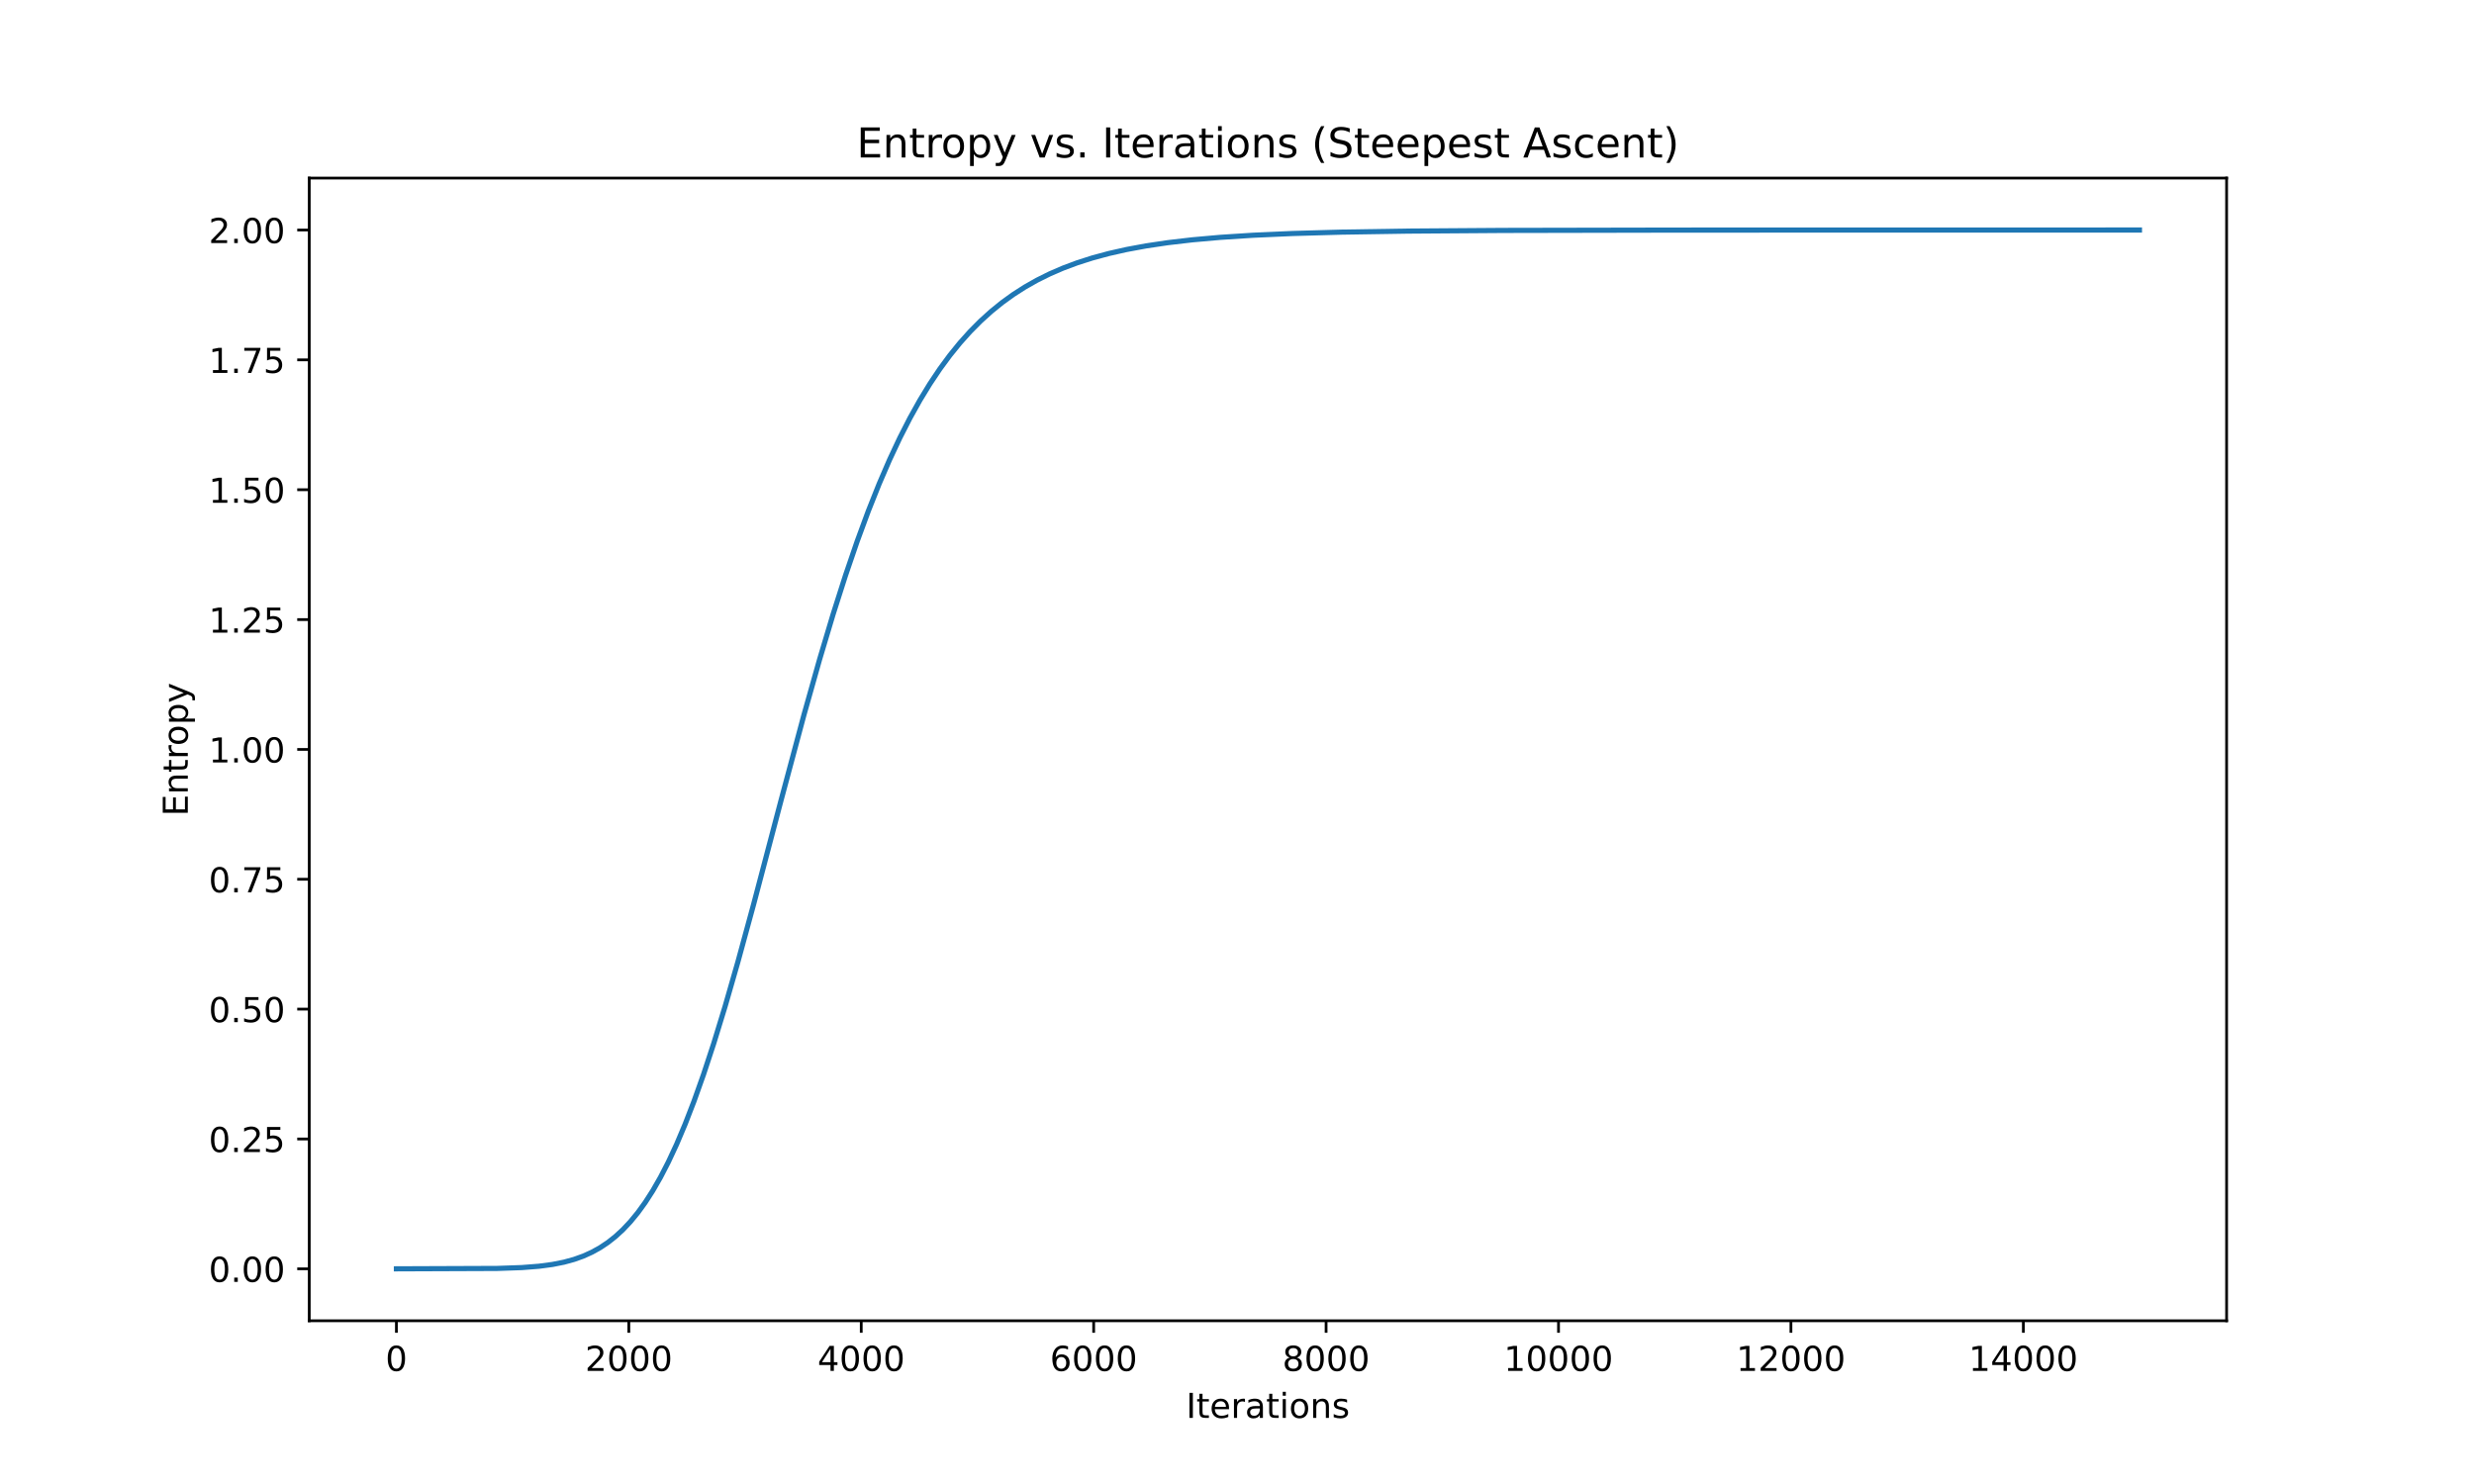
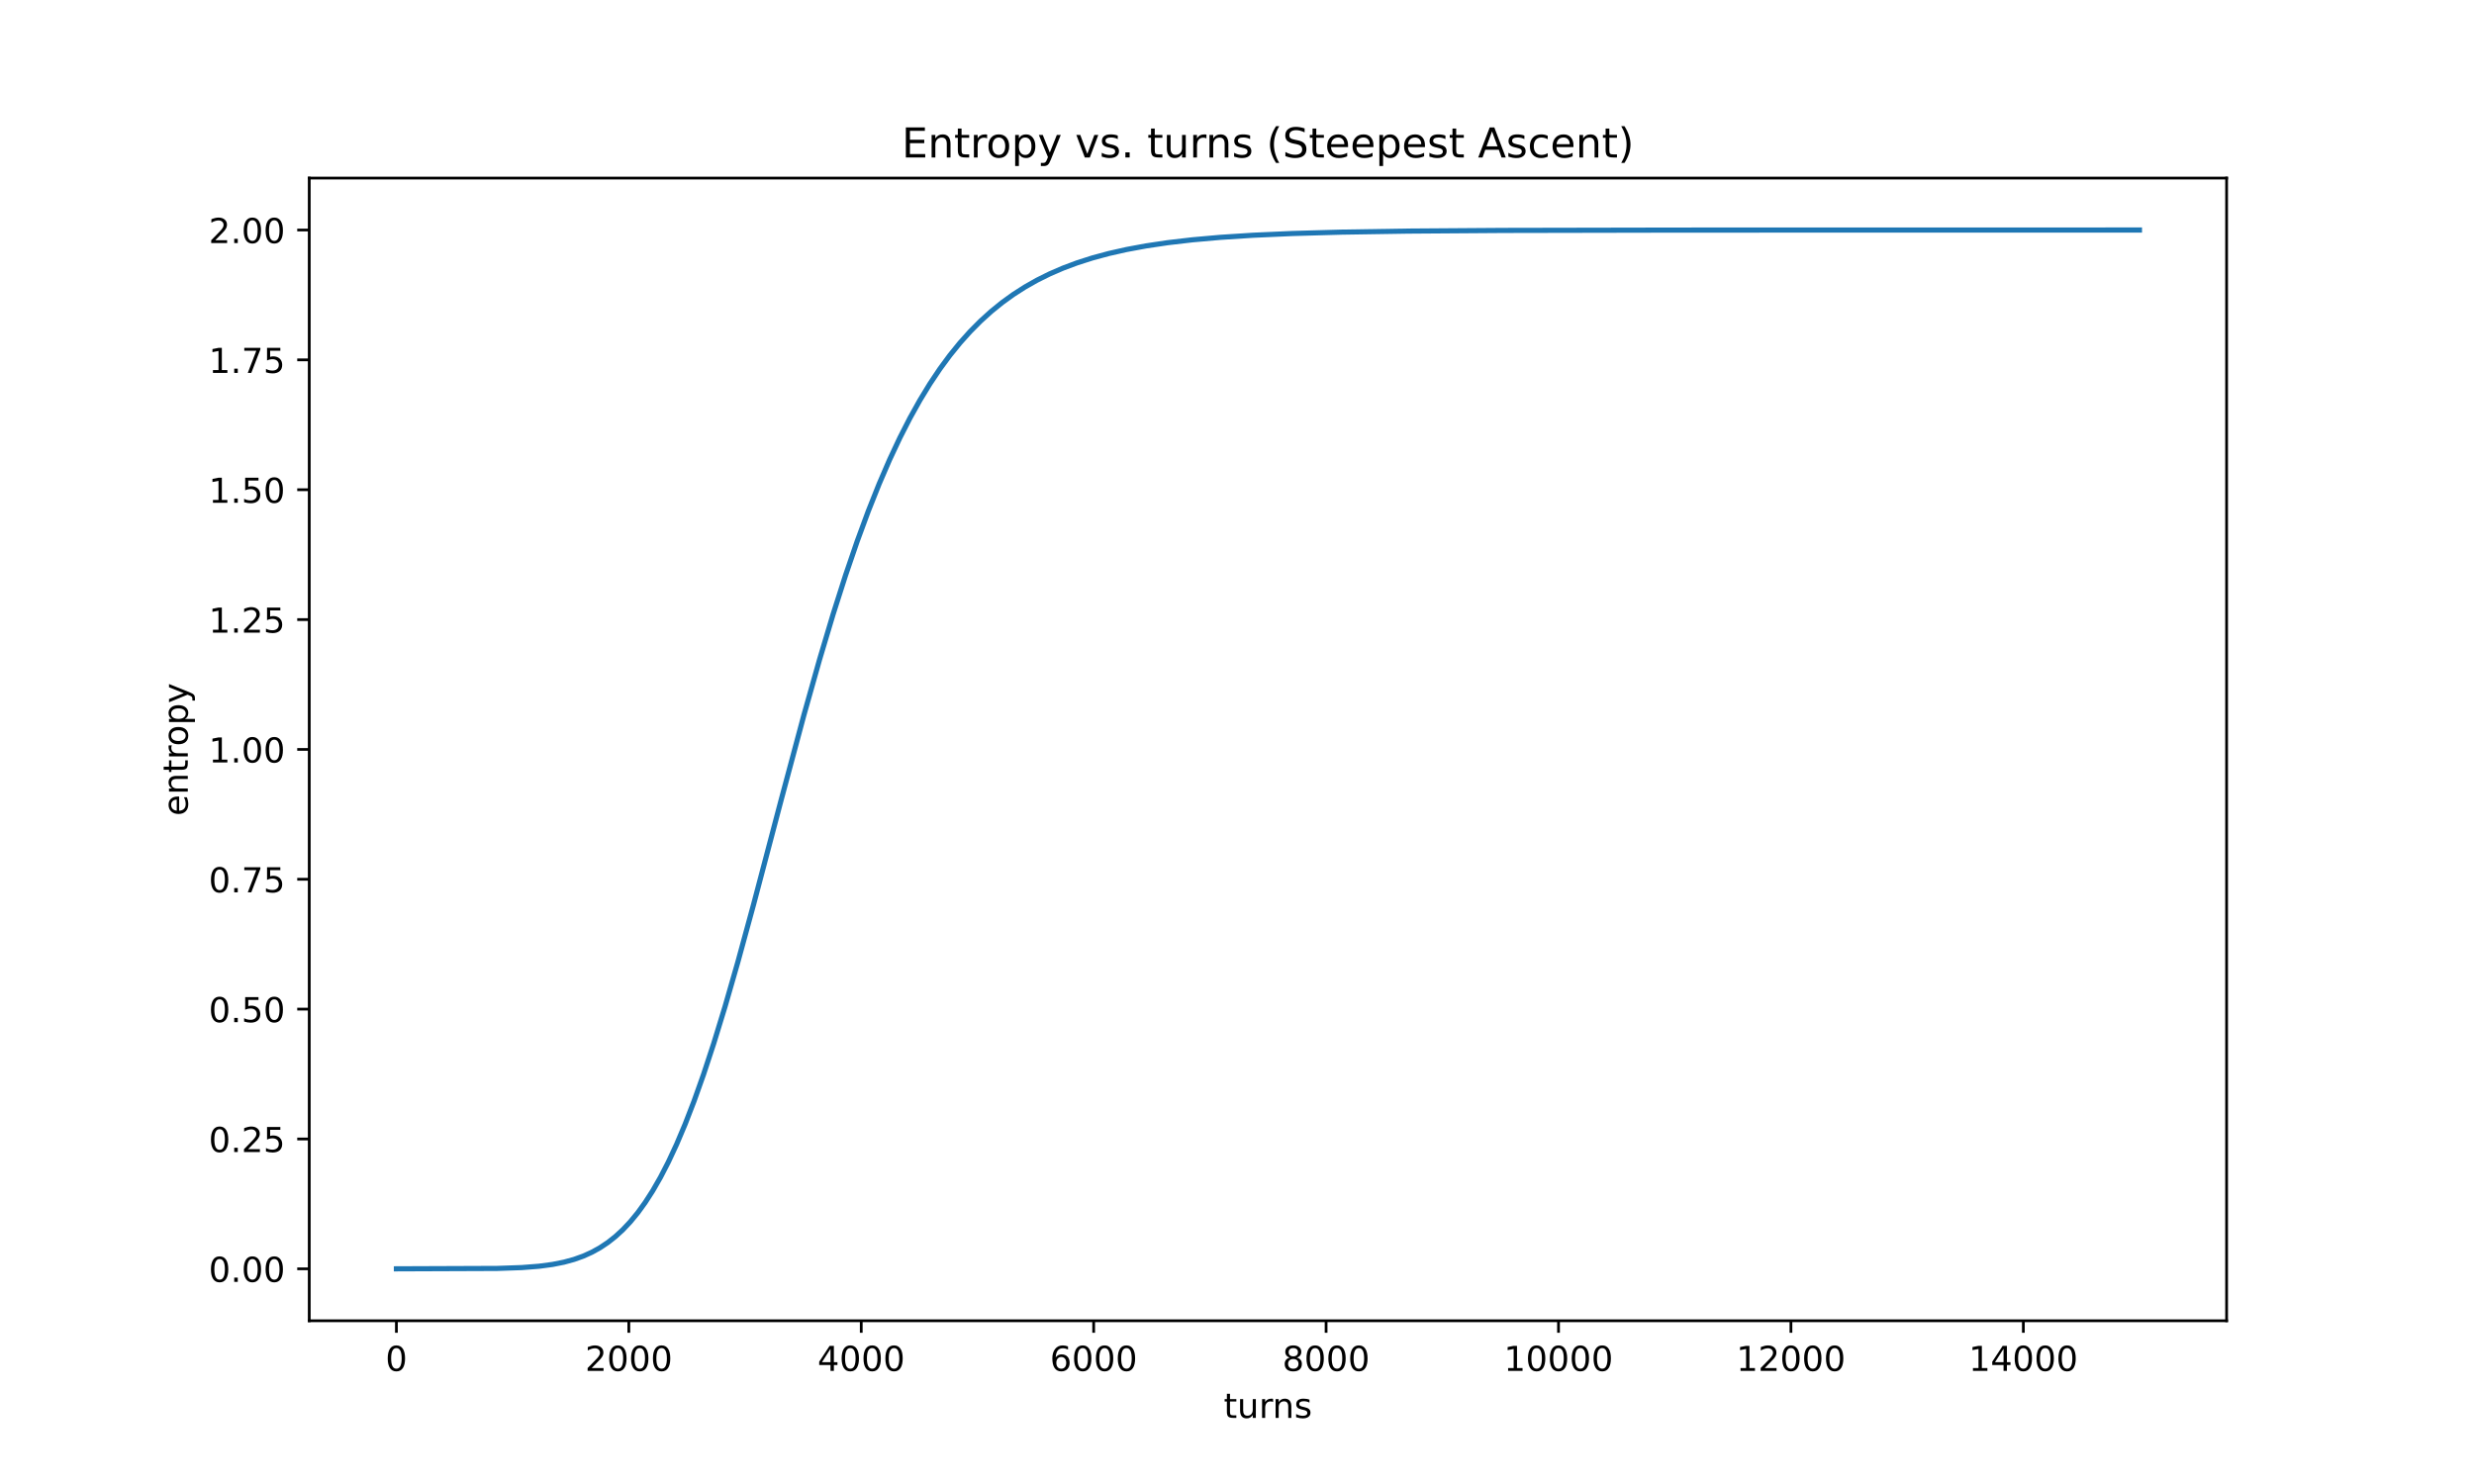
<svg xmlns="http://www.w3.org/2000/svg" xmlns:xlink="http://www.w3.org/1999/xlink" width="720pt" height="432pt" viewBox="0 0 720 432" version="1.1">
  <defs>
    <style type="text/css">*{stroke-linejoin: round; stroke-linecap: butt}</style>
  </defs>
  <g id="figure_1">
    <g id="patch_1">
      <path d="M 0 432  L 720 432  L 720 0  L 0 0  L 0 432  z " style="fill: none" />
    </g>
    <g id="axes_1">
      <g id="patch_2">
        <path d="M 90 384.48  L 648 384.48  L 648 51.84  L 90 51.84  L 90 384.48  z " style="fill: none" />
      </g>
      <g id="matplotlib.axis_1">
        <g id="xtick_1">
          <g id="line2d_1">
            <defs>
-               <path id="m87300709d5" d="M 0 0  L 0 3.5  " style="stroke: #000000; stroke-width: 0.8" />
+               <path id="m7ac544d76e" d="M 0 0  L 0 3.5  " style="stroke: #000000; stroke-width: 0.8" />
            </defs>
            <g>
-               <use xlink:href="#m87300709d5" x="115.364" y="384.48" style="stroke: #000000; stroke-width: 0.8" />
+               <use xlink:href="#m7ac544d76e" x="115.364" y="384.48" style="stroke: #000000; stroke-width: 0.8" />
            </g>
          </g>
          <g id="text_1">
            <g transform="translate(112.1824 399.0784) scale(0.1 -0.1)">
              <defs>
                <path id="DejaVuSans-30" d="M 2034 4250  Q 1547 4250 1301 3770  Q 1056 3291 1056 2328  Q 1056 1369 1301 889  Q 1547 409 2034 409  Q 2525 409 2770 889  Q 3016 1369 3016 2328  Q 3016 3291 2770 3770  Q 2525 4250 2034 4250  z M 2034 4750  Q 2819 4750 3233 4129  Q 3647 3509 3647 2328  Q 3647 1150 3233 529  Q 2819 -91 2034 -91  Q 1250 -91 836 529  Q 422 1150 422 2328  Q 422 3509 836 4129  Q 1250 4750 2034 4750  z " transform="scale(0.015625)" />
              </defs>
              <use xlink:href="#DejaVuSans-30" />
            </g>
          </g>
        </g>
        <g id="xtick_2">
          <g id="line2d_2">
            <g>
-               <use xlink:href="#m87300709d5" x="183.005" y="384.48" style="stroke: #000000; stroke-width: 0.8" />
+               <use xlink:href="#m7ac544d76e" x="183.005" y="384.48" style="stroke: #000000; stroke-width: 0.8" />
            </g>
          </g>
          <g id="text_2">
            <g transform="translate(170.2795 399.0784) scale(0.1 -0.1)">
              <defs>
                <path id="DejaVuSans-32" d="M 1228 531  L 3431 531  L 3431 0  L 469 0  L 469 531  Q 828 903 1448 1529  Q 2069 2156 2228 2338  Q 2531 2678 2651 2914  Q 2772 3150 2772 3378  Q 2772 3750 2511 3984  Q 2250 4219 1831 4219  Q 1534 4219 1204 4116  Q 875 4013 500 3803  L 500 4441  Q 881 4594 1212 4672  Q 1544 4750 1819 4750  Q 2544 4750 2975 4387  Q 3406 4025 3406 3419  Q 3406 3131 3298 2873  Q 3191 2616 2906 2266  Q 2828 2175 2409 1742  Q 1991 1309 1228 531  z " transform="scale(0.015625)" />
              </defs>
              <use xlink:href="#DejaVuSans-32" />
              <use xlink:href="#DejaVuSans-30" x="63.623" />
              <use xlink:href="#DejaVuSans-30" x="127.246" />
              <use xlink:href="#DejaVuSans-30" x="190.869" />
            </g>
          </g>
        </g>
        <g id="xtick_3">
          <g id="line2d_3">
            <g>
-               <use xlink:href="#m87300709d5" x="250.645" y="384.48" style="stroke: #000000; stroke-width: 0.8" />
+               <use xlink:href="#m7ac544d76e" x="250.645" y="384.48" style="stroke: #000000; stroke-width: 0.8" />
            </g>
          </g>
          <g id="text_3">
            <g transform="translate(237.9204 399.0784) scale(0.1 -0.1)">
              <defs>
                <path id="DejaVuSans-34" d="M 2419 4116  L 825 1625  L 2419 1625  L 2419 4116  z M 2253 4666  L 3047 4666  L 3047 1625  L 3713 1625  L 3713 1100  L 3047 1100  L 3047 0  L 2419 0  L 2419 1100  L 313 1100  L 313 1709  L 2253 4666  z " transform="scale(0.015625)" />
              </defs>
              <use xlink:href="#DejaVuSans-34" />
              <use xlink:href="#DejaVuSans-30" x="63.623" />
              <use xlink:href="#DejaVuSans-30" x="127.246" />
              <use xlink:href="#DejaVuSans-30" x="190.869" />
            </g>
          </g>
        </g>
        <g id="xtick_4">
          <g id="line2d_4">
            <g>
-               <use xlink:href="#m87300709d5" x="318.286" y="384.48" style="stroke: #000000; stroke-width: 0.8" />
+               <use xlink:href="#m7ac544d76e" x="318.286" y="384.48" style="stroke: #000000; stroke-width: 0.8" />
            </g>
          </g>
          <g id="text_4">
            <g transform="translate(305.5613 399.0784) scale(0.1 -0.1)">
              <defs>
                <path id="DejaVuSans-36" d="M 2113 2584  Q 1688 2584 1439 2293  Q 1191 2003 1191 1497  Q 1191 994 1439 701  Q 1688 409 2113 409  Q 2538 409 2786 701  Q 3034 994 3034 1497  Q 3034 2003 2786 2293  Q 2538 2584 2113 2584  z M 3366 4563  L 3366 3988  Q 3128 4100 2886 4159  Q 2644 4219 2406 4219  Q 1781 4219 1451 3797  Q 1122 3375 1075 2522  Q 1259 2794 1537 2939  Q 1816 3084 2150 3084  Q 2853 3084 3261 2657  Q 3669 2231 3669 1497  Q 3669 778 3244 343  Q 2819 -91 2113 -91  Q 1303 -91 875 529  Q 447 1150 447 2328  Q 447 3434 972 4092  Q 1497 4750 2381 4750  Q 2619 4750 2861 4703  Q 3103 4656 3366 4563  z " transform="scale(0.015625)" />
              </defs>
              <use xlink:href="#DejaVuSans-36" />
              <use xlink:href="#DejaVuSans-30" x="63.623" />
              <use xlink:href="#DejaVuSans-30" x="127.246" />
              <use xlink:href="#DejaVuSans-30" x="190.869" />
            </g>
          </g>
        </g>
        <g id="xtick_5">
          <g id="line2d_5">
            <g>
-               <use xlink:href="#m87300709d5" x="385.927" y="384.48" style="stroke: #000000; stroke-width: 0.8" />
+               <use xlink:href="#m7ac544d76e" x="385.927" y="384.48" style="stroke: #000000; stroke-width: 0.8" />
            </g>
          </g>
          <g id="text_5">
            <g transform="translate(373.2021 399.0784) scale(0.1 -0.1)">
              <defs>
                <path id="DejaVuSans-38" d="M 2034 2216  Q 1584 2216 1326 1975  Q 1069 1734 1069 1313  Q 1069 891 1326 650  Q 1584 409 2034 409  Q 2484 409 2743 651  Q 3003 894 3003 1313  Q 3003 1734 2745 1975  Q 2488 2216 2034 2216  z M 1403 2484  Q 997 2584 770 2862  Q 544 3141 544 3541  Q 544 4100 942 4425  Q 1341 4750 2034 4750  Q 2731 4750 3128 4425  Q 3525 4100 3525 3541  Q 3525 3141 3298 2862  Q 3072 2584 2669 2484  Q 3125 2378 3379 2068  Q 3634 1759 3634 1313  Q 3634 634 3220 271  Q 2806 -91 2034 -91  Q 1263 -91 848 271  Q 434 634 434 1313  Q 434 1759 690 2068  Q 947 2378 1403 2484  z M 1172 3481  Q 1172 3119 1398 2916  Q 1625 2713 2034 2713  Q 2441 2713 2670 2916  Q 2900 3119 2900 3481  Q 2900 3844 2670 4047  Q 2441 4250 2034 4250  Q 1625 4250 1398 4047  Q 1172 3844 1172 3481  z " transform="scale(0.015625)" />
              </defs>
              <use xlink:href="#DejaVuSans-38" />
              <use xlink:href="#DejaVuSans-30" x="63.623" />
              <use xlink:href="#DejaVuSans-30" x="127.246" />
              <use xlink:href="#DejaVuSans-30" x="190.869" />
            </g>
          </g>
        </g>
        <g id="xtick_6">
          <g id="line2d_6">
            <g>
-               <use xlink:href="#m87300709d5" x="453.568" y="384.48" style="stroke: #000000; stroke-width: 0.8" />
+               <use xlink:href="#m7ac544d76e" x="453.568" y="384.48" style="stroke: #000000; stroke-width: 0.8" />
            </g>
          </g>
          <g id="text_6">
            <g transform="translate(437.6618 399.0784) scale(0.1 -0.1)">
              <defs>
                <path id="DejaVuSans-31" d="M 794 531  L 1825 531  L 1825 4091  L 703 3866  L 703 4441  L 1819 4666  L 2450 4666  L 2450 531  L 3481 531  L 3481 0  L 794 0  L 794 531  z " transform="scale(0.015625)" />
              </defs>
              <use xlink:href="#DejaVuSans-31" />
              <use xlink:href="#DejaVuSans-30" x="63.623" />
              <use xlink:href="#DejaVuSans-30" x="127.246" />
              <use xlink:href="#DejaVuSans-30" x="190.869" />
              <use xlink:href="#DejaVuSans-30" x="254.492" />
            </g>
          </g>
        </g>
        <g id="xtick_7">
          <g id="line2d_7">
            <g>
-               <use xlink:href="#m87300709d5" x="521.209" y="384.48" style="stroke: #000000; stroke-width: 0.8" />
+               <use xlink:href="#m7ac544d76e" x="521.209" y="384.48" style="stroke: #000000; stroke-width: 0.8" />
            </g>
          </g>
          <g id="text_7">
            <g transform="translate(505.3026 399.0784) scale(0.1 -0.1)">
              <use xlink:href="#DejaVuSans-31" />
              <use xlink:href="#DejaVuSans-32" x="63.623" />
              <use xlink:href="#DejaVuSans-30" x="127.246" />
              <use xlink:href="#DejaVuSans-30" x="190.869" />
              <use xlink:href="#DejaVuSans-30" x="254.492" />
            </g>
          </g>
        </g>
        <g id="xtick_8">
          <g id="line2d_8">
            <g>
-               <use xlink:href="#m87300709d5" x="588.85" y="384.48" style="stroke: #000000; stroke-width: 0.8" />
+               <use xlink:href="#m7ac544d76e" x="588.85" y="384.48" style="stroke: #000000; stroke-width: 0.8" />
            </g>
          </g>
          <g id="text_8">
            <g transform="translate(572.9435 399.0784) scale(0.1 -0.1)">
              <use xlink:href="#DejaVuSans-31" />
              <use xlink:href="#DejaVuSans-34" x="63.623" />
              <use xlink:href="#DejaVuSans-30" x="127.246" />
              <use xlink:href="#DejaVuSans-30" x="190.869" />
              <use xlink:href="#DejaVuSans-30" x="254.492" />
            </g>
          </g>
        </g>
        <g id="text_9">
-           <g transform="translate(345.1867 412.7566) scale(0.1 -0.1)">
+           <g transform="translate(356.1297 412.7566) scale(0.1 -0.1)">
            <defs>
-               <path id="DejaVuSans-49" d="M 628 4666  L 1259 4666  L 1259 0  L 628 0  L 628 4666  z " transform="scale(0.015625)" />
              <path id="DejaVuSans-74" d="M 1172 4494  L 1172 3500  L 2356 3500  L 2356 3053  L 1172 3053  L 1172 1153  Q 1172 725 1289 603  Q 1406 481 1766 481  L 2356 481  L 2356 0  L 1766 0  Q 1100 0 847 248  Q 594 497 594 1153  L 594 3053  L 172 3053  L 172 3500  L 594 3500  L 594 4494  L 1172 4494  z " transform="scale(0.015625)" />
-               <path id="DejaVuSans-65" d="M 3597 1894  L 3597 1613  L 953 1613  Q 991 1019 1311 708  Q 1631 397 2203 397  Q 2534 397 2845 478  Q 3156 559 3463 722  L 3463 178  Q 3153 47 2828 -22  Q 2503 -91 2169 -91  Q 1331 -91 842 396  Q 353 884 353 1716  Q 353 2575 817 3079  Q 1281 3584 2069 3584  Q 2775 3584 3186 3129  Q 3597 2675 3597 1894  z M 3022 2063  Q 3016 2534 2758 2815  Q 2500 3097 2075 3097  Q 1594 3097 1305 2825  Q 1016 2553 972 2059  L 3022 2063  z " transform="scale(0.015625)" />
+               <path id="DejaVuSans-75" d="M 544 1381  L 544 3500  L 1119 3500  L 1119 1403  Q 1119 906 1312 657  Q 1506 409 1894 409  Q 2359 409 2629 706  Q 2900 1003 2900 1516  L 2900 3500  L 3475 3500  L 3475 0  L 2900 0  L 2900 538  Q 2691 219 2414 64  Q 2138 -91 1772 -91  Q 1169 -91 856 284  Q 544 659 544 1381  z M 1991 3584  L 1991 3584  z " transform="scale(0.015625)" />
              <path id="DejaVuSans-72" d="M 2631 2963  Q 2534 3019 2420 3045  Q 2306 3072 2169 3072  Q 1681 3072 1420 2755  Q 1159 2438 1159 1844  L 1159 0  L 581 0  L 581 3500  L 1159 3500  L 1159 2956  Q 1341 3275 1631 3429  Q 1922 3584 2338 3584  Q 2397 3584 2469 3576  Q 2541 3569 2628 3553  L 2631 2963  z " transform="scale(0.015625)" />
-               <path id="DejaVuSans-61" d="M 2194 1759  Q 1497 1759 1228 1600  Q 959 1441 959 1056  Q 959 750 1161 570  Q 1363 391 1709 391  Q 2188 391 2477 730  Q 2766 1069 2766 1631  L 2766 1759  L 2194 1759  z M 3341 1997  L 3341 0  L 2766 0  L 2766 531  Q 2569 213 2275 61  Q 1981 -91 1556 -91  Q 1019 -91 701 211  Q 384 513 384 1019  Q 384 1609 779 1909  Q 1175 2209 1959 2209  L 2766 2209  L 2766 2266  Q 2766 2663 2505 2880  Q 2244 3097 1772 3097  Q 1472 3097 1187 3025  Q 903 2953 641 2809  L 641 3341  Q 956 3463 1253 3523  Q 1550 3584 1831 3584  Q 2591 3584 2966 3190  Q 3341 2797 3341 1997  z " transform="scale(0.015625)" />
-               <path id="DejaVuSans-69" d="M 603 3500  L 1178 3500  L 1178 0  L 603 0  L 603 3500  z M 603 4863  L 1178 4863  L 1178 4134  L 603 4134  L 603 4863  z " transform="scale(0.015625)" />
-               <path id="DejaVuSans-6f" d="M 1959 3097  Q 1497 3097 1228 2736  Q 959 2375 959 1747  Q 959 1119 1226 758  Q 1494 397 1959 397  Q 2419 397 2687 759  Q 2956 1122 2956 1747  Q 2956 2369 2687 2733  Q 2419 3097 1959 3097  z M 1959 3584  Q 2709 3584 3137 3096  Q 3566 2609 3566 1747  Q 3566 888 3137 398  Q 2709 -91 1959 -91  Q 1206 -91 779 398  Q 353 888 353 1747  Q 353 2609 779 3096  Q 1206 3584 1959 3584  z " transform="scale(0.015625)" />
              <path id="DejaVuSans-6e" d="M 3513 2113  L 3513 0  L 2938 0  L 2938 2094  Q 2938 2591 2744 2837  Q 2550 3084 2163 3084  Q 1697 3084 1428 2787  Q 1159 2491 1159 1978  L 1159 0  L 581 0  L 581 3500  L 1159 3500  L 1159 2956  Q 1366 3272 1645 3428  Q 1925 3584 2291 3584  Q 2894 3584 3203 3211  Q 3513 2838 3513 2113  z " transform="scale(0.015625)" />
              <path id="DejaVuSans-73" d="M 2834 3397  L 2834 2853  Q 2591 2978 2328 3040  Q 2066 3103 1784 3103  Q 1356 3103 1142 2972  Q 928 2841 928 2578  Q 928 2378 1081 2264  Q 1234 2150 1697 2047  L 1894 2003  Q 2506 1872 2764 1633  Q 3022 1394 3022 966  Q 3022 478 2636 193  Q 2250 -91 1575 -91  Q 1294 -91 989 -36  Q 684 19 347 128  L 347 722  Q 666 556 975 473  Q 1284 391 1588 391  Q 1994 391 2212 530  Q 2431 669 2431 922  Q 2431 1156 2273 1281  Q 2116 1406 1581 1522  L 1381 1569  Q 847 1681 609 1914  Q 372 2147 372 2553  Q 372 3047 722 3315  Q 1072 3584 1716 3584  Q 2034 3584 2315 3537  Q 2597 3491 2834 3397  z " transform="scale(0.015625)" />
            </defs>
-             <use xlink:href="#DejaVuSans-49" />
-             <use xlink:href="#DejaVuSans-74" x="29.492" />
-             <use xlink:href="#DejaVuSans-65" x="68.701" />
-             <use xlink:href="#DejaVuSans-72" x="130.225" />
-             <use xlink:href="#DejaVuSans-61" x="171.338" />
-             <use xlink:href="#DejaVuSans-74" x="232.617" />
-             <use xlink:href="#DejaVuSans-69" x="271.826" />
-             <use xlink:href="#DejaVuSans-6f" x="299.609" />
-             <use xlink:href="#DejaVuSans-6e" x="360.791" />
-             <use xlink:href="#DejaVuSans-73" x="424.17" />
+             <use xlink:href="#DejaVuSans-74" />
+             <use xlink:href="#DejaVuSans-75" x="39.209" />
+             <use xlink:href="#DejaVuSans-72" x="102.588" />
+             <use xlink:href="#DejaVuSans-6e" x="141.951" />
+             <use xlink:href="#DejaVuSans-73" x="205.33" />
          </g>
        </g>
      </g>
      <g id="matplotlib.axis_2">
        <g id="ytick_1">
          <g id="line2d_9">
            <defs>
-               <path id="mbe09073765" d="M 0 0  L -3.5 0  " style="stroke: #000000; stroke-width: 0.8" />
+               <path id="m42d30e8586" d="M 0 0  L -3.5 0  " style="stroke: #000000; stroke-width: 0.8" />
            </defs>
            <g>
-               <use xlink:href="#mbe09073765" x="90" y="369.36" style="stroke: #000000; stroke-width: 0.8" />
+               <use xlink:href="#m42d30e8586" x="90" y="369.36" style="stroke: #000000; stroke-width: 0.8" />
            </g>
          </g>
          <g id="text_10">
            <g transform="translate(60.73438 373.1593) scale(0.1 -0.1)">
              <defs>
                <path id="DejaVuSans-2e" d="M 684 794  L 1344 794  L 1344 0  L 684 0  L 684 794  z " transform="scale(0.015625)" />
              </defs>
              <use xlink:href="#DejaVuSans-30" />
              <use xlink:href="#DejaVuSans-2e" x="63.623" />
              <use xlink:href="#DejaVuSans-30" x="95.41" />
              <use xlink:href="#DejaVuSans-30" x="159.033" />
            </g>
          </g>
        </g>
        <g id="ytick_2">
          <g id="line2d_10">
            <g>
-               <use xlink:href="#mbe09073765" x="90" y="331.56" style="stroke: #000000; stroke-width: 0.8" />
+               <use xlink:href="#m42d30e8586" x="90" y="331.56" style="stroke: #000000; stroke-width: 0.8" />
            </g>
          </g>
          <g id="text_11">
            <g transform="translate(60.73438 335.3593) scale(0.1 -0.1)">
              <defs>
                <path id="DejaVuSans-35" d="M 691 4666  L 3169 4666  L 3169 4134  L 1269 4134  L 1269 2991  Q 1406 3038 1543 3061  Q 1681 3084 1819 3084  Q 2600 3084 3056 2656  Q 3513 2228 3513 1497  Q 3513 744 3044 326  Q 2575 -91 1722 -91  Q 1428 -91 1123 -41  Q 819 9 494 109  L 494 744  Q 775 591 1075 516  Q 1375 441 1709 441  Q 2250 441 2565 725  Q 2881 1009 2881 1497  Q 2881 1984 2565 2268  Q 2250 2553 1709 2553  Q 1456 2553 1204 2497  Q 953 2441 691 2322  L 691 4666  z " transform="scale(0.015625)" />
              </defs>
              <use xlink:href="#DejaVuSans-30" />
              <use xlink:href="#DejaVuSans-2e" x="63.623" />
              <use xlink:href="#DejaVuSans-32" x="95.41" />
              <use xlink:href="#DejaVuSans-35" x="159.033" />
            </g>
          </g>
        </g>
        <g id="ytick_3">
          <g id="line2d_11">
            <g>
-               <use xlink:href="#mbe09073765" x="90" y="293.76" style="stroke: #000000; stroke-width: 0.8" />
+               <use xlink:href="#m42d30e8586" x="90" y="293.76" style="stroke: #000000; stroke-width: 0.8" />
            </g>
          </g>
          <g id="text_12">
            <g transform="translate(60.73438 297.5593) scale(0.1 -0.1)">
              <use xlink:href="#DejaVuSans-30" />
              <use xlink:href="#DejaVuSans-2e" x="63.623" />
              <use xlink:href="#DejaVuSans-35" x="95.41" />
              <use xlink:href="#DejaVuSans-30" x="159.033" />
            </g>
          </g>
        </g>
        <g id="ytick_4">
          <g id="line2d_12">
            <g>
-               <use xlink:href="#mbe09073765" x="90" y="255.96" style="stroke: #000000; stroke-width: 0.8" />
+               <use xlink:href="#m42d30e8586" x="90" y="255.96" style="stroke: #000000; stroke-width: 0.8" />
            </g>
          </g>
          <g id="text_13">
            <g transform="translate(60.73438 259.7592) scale(0.1 -0.1)">
              <defs>
                <path id="DejaVuSans-37" d="M 525 4666  L 3525 4666  L 3525 4397  L 1831 0  L 1172 0  L 2766 4134  L 525 4134  L 525 4666  z " transform="scale(0.015625)" />
              </defs>
              <use xlink:href="#DejaVuSans-30" />
              <use xlink:href="#DejaVuSans-2e" x="63.623" />
              <use xlink:href="#DejaVuSans-37" x="95.41" />
              <use xlink:href="#DejaVuSans-35" x="159.033" />
            </g>
          </g>
        </g>
        <g id="ytick_5">
          <g id="line2d_13">
            <g>
-               <use xlink:href="#mbe09073765" x="90" y="218.16" style="stroke: #000000; stroke-width: 0.8" />
+               <use xlink:href="#m42d30e8586" x="90" y="218.16" style="stroke: #000000; stroke-width: 0.8" />
            </g>
          </g>
          <g id="text_14">
            <g transform="translate(60.73438 221.9592) scale(0.1 -0.1)">
              <use xlink:href="#DejaVuSans-31" />
              <use xlink:href="#DejaVuSans-2e" x="63.623" />
              <use xlink:href="#DejaVuSans-30" x="95.41" />
              <use xlink:href="#DejaVuSans-30" x="159.033" />
            </g>
          </g>
        </g>
        <g id="ytick_6">
          <g id="line2d_14">
            <g>
-               <use xlink:href="#mbe09073765" x="90" y="180.36" style="stroke: #000000; stroke-width: 0.8" />
+               <use xlink:href="#m42d30e8586" x="90" y="180.36" style="stroke: #000000; stroke-width: 0.8" />
            </g>
          </g>
          <g id="text_15">
            <g transform="translate(60.73438 184.1591) scale(0.1 -0.1)">
              <use xlink:href="#DejaVuSans-31" />
              <use xlink:href="#DejaVuSans-2e" x="63.623" />
              <use xlink:href="#DejaVuSans-32" x="95.41" />
              <use xlink:href="#DejaVuSans-35" x="159.033" />
            </g>
          </g>
        </g>
        <g id="ytick_7">
          <g id="line2d_15">
            <g>
-               <use xlink:href="#mbe09073765" x="90" y="142.56" style="stroke: #000000; stroke-width: 0.8" />
+               <use xlink:href="#m42d30e8586" x="90" y="142.56" style="stroke: #000000; stroke-width: 0.8" />
            </g>
          </g>
          <g id="text_16">
            <g transform="translate(60.73438 146.3591) scale(0.1 -0.1)">
              <use xlink:href="#DejaVuSans-31" />
              <use xlink:href="#DejaVuSans-2e" x="63.623" />
              <use xlink:href="#DejaVuSans-35" x="95.41" />
              <use xlink:href="#DejaVuSans-30" x="159.033" />
            </g>
          </g>
        </g>
        <g id="ytick_8">
          <g id="line2d_16">
            <g>
-               <use xlink:href="#mbe09073765" x="90" y="104.76" style="stroke: #000000; stroke-width: 0.8" />
+               <use xlink:href="#m42d30e8586" x="90" y="104.76" style="stroke: #000000; stroke-width: 0.8" />
            </g>
          </g>
          <g id="text_17">
            <g transform="translate(60.73438 108.559) scale(0.1 -0.1)">
              <use xlink:href="#DejaVuSans-31" />
              <use xlink:href="#DejaVuSans-2e" x="63.623" />
              <use xlink:href="#DejaVuSans-37" x="95.41" />
              <use xlink:href="#DejaVuSans-35" x="159.033" />
            </g>
          </g>
        </g>
        <g id="ytick_9">
          <g id="line2d_17">
            <g>
-               <use xlink:href="#mbe09073765" x="90" y="66.96" style="stroke: #000000; stroke-width: 0.8" />
+               <use xlink:href="#m42d30e8586" x="90" y="66.96" style="stroke: #000000; stroke-width: 0.8" />
            </g>
          </g>
          <g id="text_18">
            <g transform="translate(60.73438 70.75901) scale(0.1 -0.1)">
              <use xlink:href="#DejaVuSans-32" />
              <use xlink:href="#DejaVuSans-2e" x="63.623" />
              <use xlink:href="#DejaVuSans-30" x="95.41" />
              <use xlink:href="#DejaVuSans-30" x="159.033" />
            </g>
          </g>
        </g>
        <g id="text_19">
-           <g transform="translate(54.65469 237.5842) rotate(-90) scale(0.1 -0.1)">
+           <g transform="translate(54.65469 237.5014) rotate(-90) scale(0.1 -0.1)">
            <defs>
-               <path id="DejaVuSans-45" d="M 628 4666  L 3578 4666  L 3578 4134  L 1259 4134  L 1259 2753  L 3481 2753  L 3481 2222  L 1259 2222  L 1259 531  L 3634 531  L 3634 0  L 628 0  L 628 4666  z " transform="scale(0.015625)" />
+               <path id="DejaVuSans-65" d="M 3597 1894  L 3597 1613  L 953 1613  Q 991 1019 1311 708  Q 1631 397 2203 397  Q 2534 397 2845 478  Q 3156 559 3463 722  L 3463 178  Q 3153 47 2828 -22  Q 2503 -91 2169 -91  Q 1331 -91 842 396  Q 353 884 353 1716  Q 353 2575 817 3079  Q 1281 3584 2069 3584  Q 2775 3584 3186 3129  Q 3597 2675 3597 1894  z M 3022 2063  Q 3016 2534 2758 2815  Q 2500 3097 2075 3097  Q 1594 3097 1305 2825  Q 1016 2553 972 2059  L 3022 2063  z " transform="scale(0.015625)" />
+               <path id="DejaVuSans-6f" d="M 1959 3097  Q 1497 3097 1228 2736  Q 959 2375 959 1747  Q 959 1119 1226 758  Q 1494 397 1959 397  Q 2419 397 2687 759  Q 2956 1122 2956 1747  Q 2956 2369 2687 2733  Q 2419 3097 1959 3097  z M 1959 3584  Q 2709 3584 3137 3096  Q 3566 2609 3566 1747  Q 3566 888 3137 398  Q 2709 -91 1959 -91  Q 1206 -91 779 398  Q 353 888 353 1747  Q 353 2609 779 3096  Q 1206 3584 1959 3584  z " transform="scale(0.015625)" />
              <path id="DejaVuSans-70" d="M 1159 525  L 1159 -1331  L 581 -1331  L 581 3500  L 1159 3500  L 1159 2969  Q 1341 3281 1617 3432  Q 1894 3584 2278 3584  Q 2916 3584 3314 3078  Q 3713 2572 3713 1747  Q 3713 922 3314 415  Q 2916 -91 2278 -91  Q 1894 -91 1617 61  Q 1341 213 1159 525  z M 3116 1747  Q 3116 2381 2855 2742  Q 2594 3103 2138 3103  Q 1681 3103 1420 2742  Q 1159 2381 1159 1747  Q 1159 1113 1420 752  Q 1681 391 2138 391  Q 2594 391 2855 752  Q 3116 1113 3116 1747  z " transform="scale(0.015625)" />
              <path id="DejaVuSans-79" d="M 2059 -325  Q 1816 -950 1584 -1140  Q 1353 -1331 966 -1331  L 506 -1331  L 506 -850  L 844 -850  Q 1081 -850 1212 -737  Q 1344 -625 1503 -206  L 1606 56  L 191 3500  L 800 3500  L 1894 763  L 2988 3500  L 3597 3500  L 2059 -325  z " transform="scale(0.015625)" />
            </defs>
-             <use xlink:href="#DejaVuSans-45" />
-             <use xlink:href="#DejaVuSans-6e" x="63.184" />
-             <use xlink:href="#DejaVuSans-74" x="126.562" />
-             <use xlink:href="#DejaVuSans-72" x="165.771" />
-             <use xlink:href="#DejaVuSans-6f" x="204.635" />
-             <use xlink:href="#DejaVuSans-70" x="265.816" />
-             <use xlink:href="#DejaVuSans-79" x="329.293" />
+             <use xlink:href="#DejaVuSans-65" />
+             <use xlink:href="#DejaVuSans-6e" x="61.523" />
+             <use xlink:href="#DejaVuSans-74" x="124.902" />
+             <use xlink:href="#DejaVuSans-72" x="164.111" />
+             <use xlink:href="#DejaVuSans-6f" x="202.975" />
+             <use xlink:href="#DejaVuSans-70" x="264.156" />
+             <use xlink:href="#DejaVuSans-79" x="327.633" />
          </g>
        </g>
      </g>
      <g id="line2d_18">
-         <path d="M 115.364 369.36  L 144.686 369.248  L 151.89 368.996  L 156.861 368.608  L 160.784 368.087  L 164.133 367.422  L 167.075 366.617  L 169.781 365.647  L 172.283 364.514  L 174.651 363.199  L 176.917 361.687  L 179.115 359.952  L 181.28 357.961  L 183.444 355.661  L 185.609 353.028  L 187.773 350.04  L 189.972 346.62  L 192.204 342.733  L 194.503 338.276  L 196.905 333.124  L 199.374 327.293  L 201.978 320.563  L 204.751 312.764  L 207.727 303.715  L 211.008 293.005  L 214.728 280.074  L 219.294 263.354  L 227.275 233.095  L 233.972 208.105  L 238.538 191.912  L 242.461 178.792  L 246.08 167.452  L 249.462 157.571  L 252.708 148.761  L 255.854 140.864  L 258.898 133.813  L 261.874 127.467  L 264.816 121.706  L 267.725 116.489  L 270.633 111.721  L 273.542 107.375  L 276.45 103.422  L 279.393 99.794  L 282.369 96.475  L 285.379 93.447  L 288.457 90.662  L 291.636 88.085  L 294.883 85.738  L 298.265 83.567  L 301.782 81.573  L 305.468 79.74  L 309.358 78.054  L 313.484 76.51  L 317.914 75.091  L 322.683 73.801  L 327.857 72.634  L 333.539 71.583  L 339.864 70.643  L 347 69.813  L 355.151 69.093  L 364.688 68.481  L 376.153 67.974  L 390.527 67.572  L 409.601 67.275  L 437.605 67.079  L 488.505 66.981  L 622.636 66.96  L 622.636 66.96  " clip-path="url(#pe053df5a0f)" style="fill: none; stroke: #1f77b4; stroke-width: 1.5; stroke-linecap: square" />
+         <path d="M 115.364 369.36  L 144.686 369.248  L 151.89 368.996  L 156.861 368.608  L 160.784 368.087  L 164.133 367.422  L 167.075 366.617  L 169.781 365.647  L 172.283 364.514  L 174.651 363.199  L 176.917 361.687  L 179.115 359.952  L 181.28 357.961  L 183.444 355.661  L 185.609 353.028  L 187.773 350.04  L 189.972 346.62  L 192.204 342.733  L 194.503 338.276  L 196.905 333.124  L 199.374 327.293  L 201.978 320.563  L 204.751 312.764  L 207.727 303.715  L 211.008 293.005  L 214.728 280.074  L 219.294 263.354  L 227.275 233.095  L 233.972 208.105  L 238.538 191.912  L 242.461 178.792  L 246.08 167.452  L 249.462 157.571  L 252.708 148.761  L 255.854 140.864  L 258.898 133.813  L 261.874 127.467  L 264.816 121.706  L 267.725 116.489  L 270.633 111.721  L 273.542 107.375  L 276.45 103.422  L 279.393 99.794  L 282.369 96.475  L 285.379 93.447  L 288.457 90.662  L 291.636 88.085  L 294.883 85.738  L 298.265 83.567  L 301.782 81.573  L 305.468 79.74  L 309.358 78.054  L 313.484 76.51  L 317.914 75.091  L 322.683 73.801  L 327.857 72.634  L 333.539 71.583  L 339.864 70.643  L 347 69.813  L 355.151 69.093  L 364.688 68.481  L 376.153 67.974  L 390.527 67.572  L 409.601 67.275  L 437.605 67.079  L 488.505 66.981  L 622.636 66.96  L 622.636 66.96  " clip-path="url(#p77e249c743)" style="fill: none; stroke: #1f77b4; stroke-width: 1.5; stroke-linecap: square" />
      </g>
      <g id="patch_3">
        <path d="M 90 384.48  L 90 51.84  " style="fill: none; stroke: #000000; stroke-width: 0.8; stroke-linejoin: miter; stroke-linecap: square" />
      </g>
      <g id="patch_4">
        <path d="M 648 384.48  L 648 51.84  " style="fill: none; stroke: #000000; stroke-width: 0.8; stroke-linejoin: miter; stroke-linecap: square" />
      </g>
      <g id="patch_5">
        <path d="M 90 384.48  L 648 384.48  " style="fill: none; stroke: #000000; stroke-width: 0.8; stroke-linejoin: miter; stroke-linecap: square" />
      </g>
      <g id="patch_6">
        <path d="M 90 51.84  L 648 51.84  " style="fill: none; stroke: #000000; stroke-width: 0.8; stroke-linejoin: miter; stroke-linecap: square" />
      </g>
      <g id="text_20">
-         <g transform="translate(249.3225 45.84) scale(0.12 -0.12)">
+         <g transform="translate(262.4541 45.84) scale(0.12 -0.12)">
          <defs>
+             <path id="DejaVuSans-45" d="M 628 4666  L 3578 4666  L 3578 4134  L 1259 4134  L 1259 2753  L 3481 2753  L 3481 2222  L 1259 2222  L 1259 531  L 3634 531  L 3634 0  L 628 0  L 628 4666  z " transform="scale(0.015625)" />
            <path id="DejaVuSans-20" transform="scale(0.015625)" />
            <path id="DejaVuSans-76" d="M 191 3500  L 800 3500  L 1894 563  L 2988 3500  L 3597 3500  L 2284 0  L 1503 0  L 191 3500  z " transform="scale(0.015625)" />
            <path id="DejaVuSans-28" d="M 1984 4856  Q 1566 4138 1362 3434  Q 1159 2731 1159 2009  Q 1159 1288 1364 580  Q 1569 -128 1984 -844  L 1484 -844  Q 1016 -109 783 600  Q 550 1309 550 2009  Q 550 2706 781 3412  Q 1013 4119 1484 4856  L 1984 4856  z " transform="scale(0.015625)" />
            <path id="DejaVuSans-53" d="M 3425 4513  L 3425 3897  Q 3066 4069 2747 4153  Q 2428 4238 2131 4238  Q 1616 4238 1336 4038  Q 1056 3838 1056 3469  Q 1056 3159 1242 3001  Q 1428 2844 1947 2747  L 2328 2669  Q 3034 2534 3370 2195  Q 3706 1856 3706 1288  Q 3706 609 3251 259  Q 2797 -91 1919 -91  Q 1588 -91 1214 -16  Q 841 59 441 206  L 441 856  Q 825 641 1194 531  Q 1563 422 1919 422  Q 2459 422 2753 634  Q 3047 847 3047 1241  Q 3047 1584 2836 1778  Q 2625 1972 2144 2069  L 1759 2144  Q 1053 2284 737 2584  Q 422 2884 422 3419  Q 422 4038 858 4394  Q 1294 4750 2059 4750  Q 2388 4750 2728 4690  Q 3069 4631 3425 4513  z " transform="scale(0.015625)" />
            <path id="DejaVuSans-41" d="M 2188 4044  L 1331 1722  L 3047 1722  L 2188 4044  z M 1831 4666  L 2547 4666  L 4325 0  L 3669 0  L 3244 1197  L 1141 1197  L 716 0  L 50 0  L 1831 4666  z " transform="scale(0.015625)" />
            <path id="DejaVuSans-63" d="M 3122 3366  L 3122 2828  Q 2878 2963 2633 3030  Q 2388 3097 2138 3097  Q 1578 3097 1268 2742  Q 959 2388 959 1747  Q 959 1106 1268 751  Q 1578 397 2138 397  Q 2388 397 2633 464  Q 2878 531 3122 666  L 3122 134  Q 2881 22 2623 -34  Q 2366 -91 2075 -91  Q 1284 -91 818 406  Q 353 903 353 1747  Q 353 2603 823 3093  Q 1294 3584 2113 3584  Q 2378 3584 2631 3529  Q 2884 3475 3122 3366  z " transform="scale(0.015625)" />
            <path id="DejaVuSans-29" d="M 513 4856  L 1013 4856  Q 1481 4119 1714 3412  Q 1947 2706 1947 2009  Q 1947 1309 1714 600  Q 1481 -109 1013 -844  L 513 -844  Q 928 -128 1133 580  Q 1338 1288 1338 2009  Q 1338 2731 1133 3434  Q 928 4138 513 4856  z " transform="scale(0.015625)" />
          </defs>
          <use xlink:href="#DejaVuSans-45" />
          <use xlink:href="#DejaVuSans-6e" x="63.184" />
          <use xlink:href="#DejaVuSans-74" x="126.562" />
          <use xlink:href="#DejaVuSans-72" x="165.771" />
          <use xlink:href="#DejaVuSans-6f" x="204.635" />
          <use xlink:href="#DejaVuSans-70" x="265.816" />
          <use xlink:href="#DejaVuSans-79" x="329.293" />
          <use xlink:href="#DejaVuSans-20" x="388.473" />
          <use xlink:href="#DejaVuSans-76" x="420.26" />
          <use xlink:href="#DejaVuSans-73" x="479.439" />
          <use xlink:href="#DejaVuSans-2e" x="531.539" />
          <use xlink:href="#DejaVuSans-20" x="563.326" />
-           <use xlink:href="#DejaVuSans-49" x="595.113" />
-           <use xlink:href="#DejaVuSans-74" x="624.605" />
-           <use xlink:href="#DejaVuSans-65" x="663.814" />
-           <use xlink:href="#DejaVuSans-72" x="725.338" />
-           <use xlink:href="#DejaVuSans-61" x="766.451" />
-           <use xlink:href="#DejaVuSans-74" x="827.73" />
-           <use xlink:href="#DejaVuSans-69" x="866.939" />
-           <use xlink:href="#DejaVuSans-6f" x="894.723" />
-           <use xlink:href="#DejaVuSans-6e" x="955.904" />
-           <use xlink:href="#DejaVuSans-73" x="1019.283" />
-           <use xlink:href="#DejaVuSans-20" x="1071.383" />
-           <use xlink:href="#DejaVuSans-28" x="1103.17" />
-           <use xlink:href="#DejaVuSans-53" x="1142.184" />
-           <use xlink:href="#DejaVuSans-74" x="1205.66" />
-           <use xlink:href="#DejaVuSans-65" x="1244.869" />
-           <use xlink:href="#DejaVuSans-65" x="1306.393" />
-           <use xlink:href="#DejaVuSans-70" x="1367.916" />
-           <use xlink:href="#DejaVuSans-65" x="1431.393" />
-           <use xlink:href="#DejaVuSans-73" x="1492.916" />
-           <use xlink:href="#DejaVuSans-74" x="1545.016" />
-           <use xlink:href="#DejaVuSans-20" x="1584.225" />
-           <use xlink:href="#DejaVuSans-41" x="1616.012" />
-           <use xlink:href="#DejaVuSans-73" x="1684.42" />
-           <use xlink:href="#DejaVuSans-63" x="1736.52" />
-           <use xlink:href="#DejaVuSans-65" x="1791.5" />
-           <use xlink:href="#DejaVuSans-6e" x="1853.023" />
-           <use xlink:href="#DejaVuSans-74" x="1916.402" />
-           <use xlink:href="#DejaVuSans-29" x="1955.611" />
+           <use xlink:href="#DejaVuSans-74" x="595.113" />
+           <use xlink:href="#DejaVuSans-75" x="634.322" />
+           <use xlink:href="#DejaVuSans-72" x="697.701" />
+           <use xlink:href="#DejaVuSans-6e" x="737.064" />
+           <use xlink:href="#DejaVuSans-73" x="800.443" />
+           <use xlink:href="#DejaVuSans-20" x="852.543" />
+           <use xlink:href="#DejaVuSans-28" x="884.33" />
+           <use xlink:href="#DejaVuSans-53" x="923.344" />
+           <use xlink:href="#DejaVuSans-74" x="986.82" />
+           <use xlink:href="#DejaVuSans-65" x="1026.029" />
+           <use xlink:href="#DejaVuSans-65" x="1087.553" />
+           <use xlink:href="#DejaVuSans-70" x="1149.076" />
+           <use xlink:href="#DejaVuSans-65" x="1212.553" />
+           <use xlink:href="#DejaVuSans-73" x="1274.076" />
+           <use xlink:href="#DejaVuSans-74" x="1326.176" />
+           <use xlink:href="#DejaVuSans-20" x="1365.385" />
+           <use xlink:href="#DejaVuSans-41" x="1397.172" />
+           <use xlink:href="#DejaVuSans-73" x="1465.58" />
+           <use xlink:href="#DejaVuSans-63" x="1517.68" />
+           <use xlink:href="#DejaVuSans-65" x="1572.66" />
+           <use xlink:href="#DejaVuSans-6e" x="1634.184" />
+           <use xlink:href="#DejaVuSans-74" x="1697.562" />
+           <use xlink:href="#DejaVuSans-29" x="1736.771" />
        </g>
      </g>
    </g>
  </g>
  <defs>
-     <clipPath id="pe053df5a0f">
+     <clipPath id="p77e249c743">
      <rect x="90" y="51.84" width="558" height="332.64" />
    </clipPath>
  </defs>
</svg>
